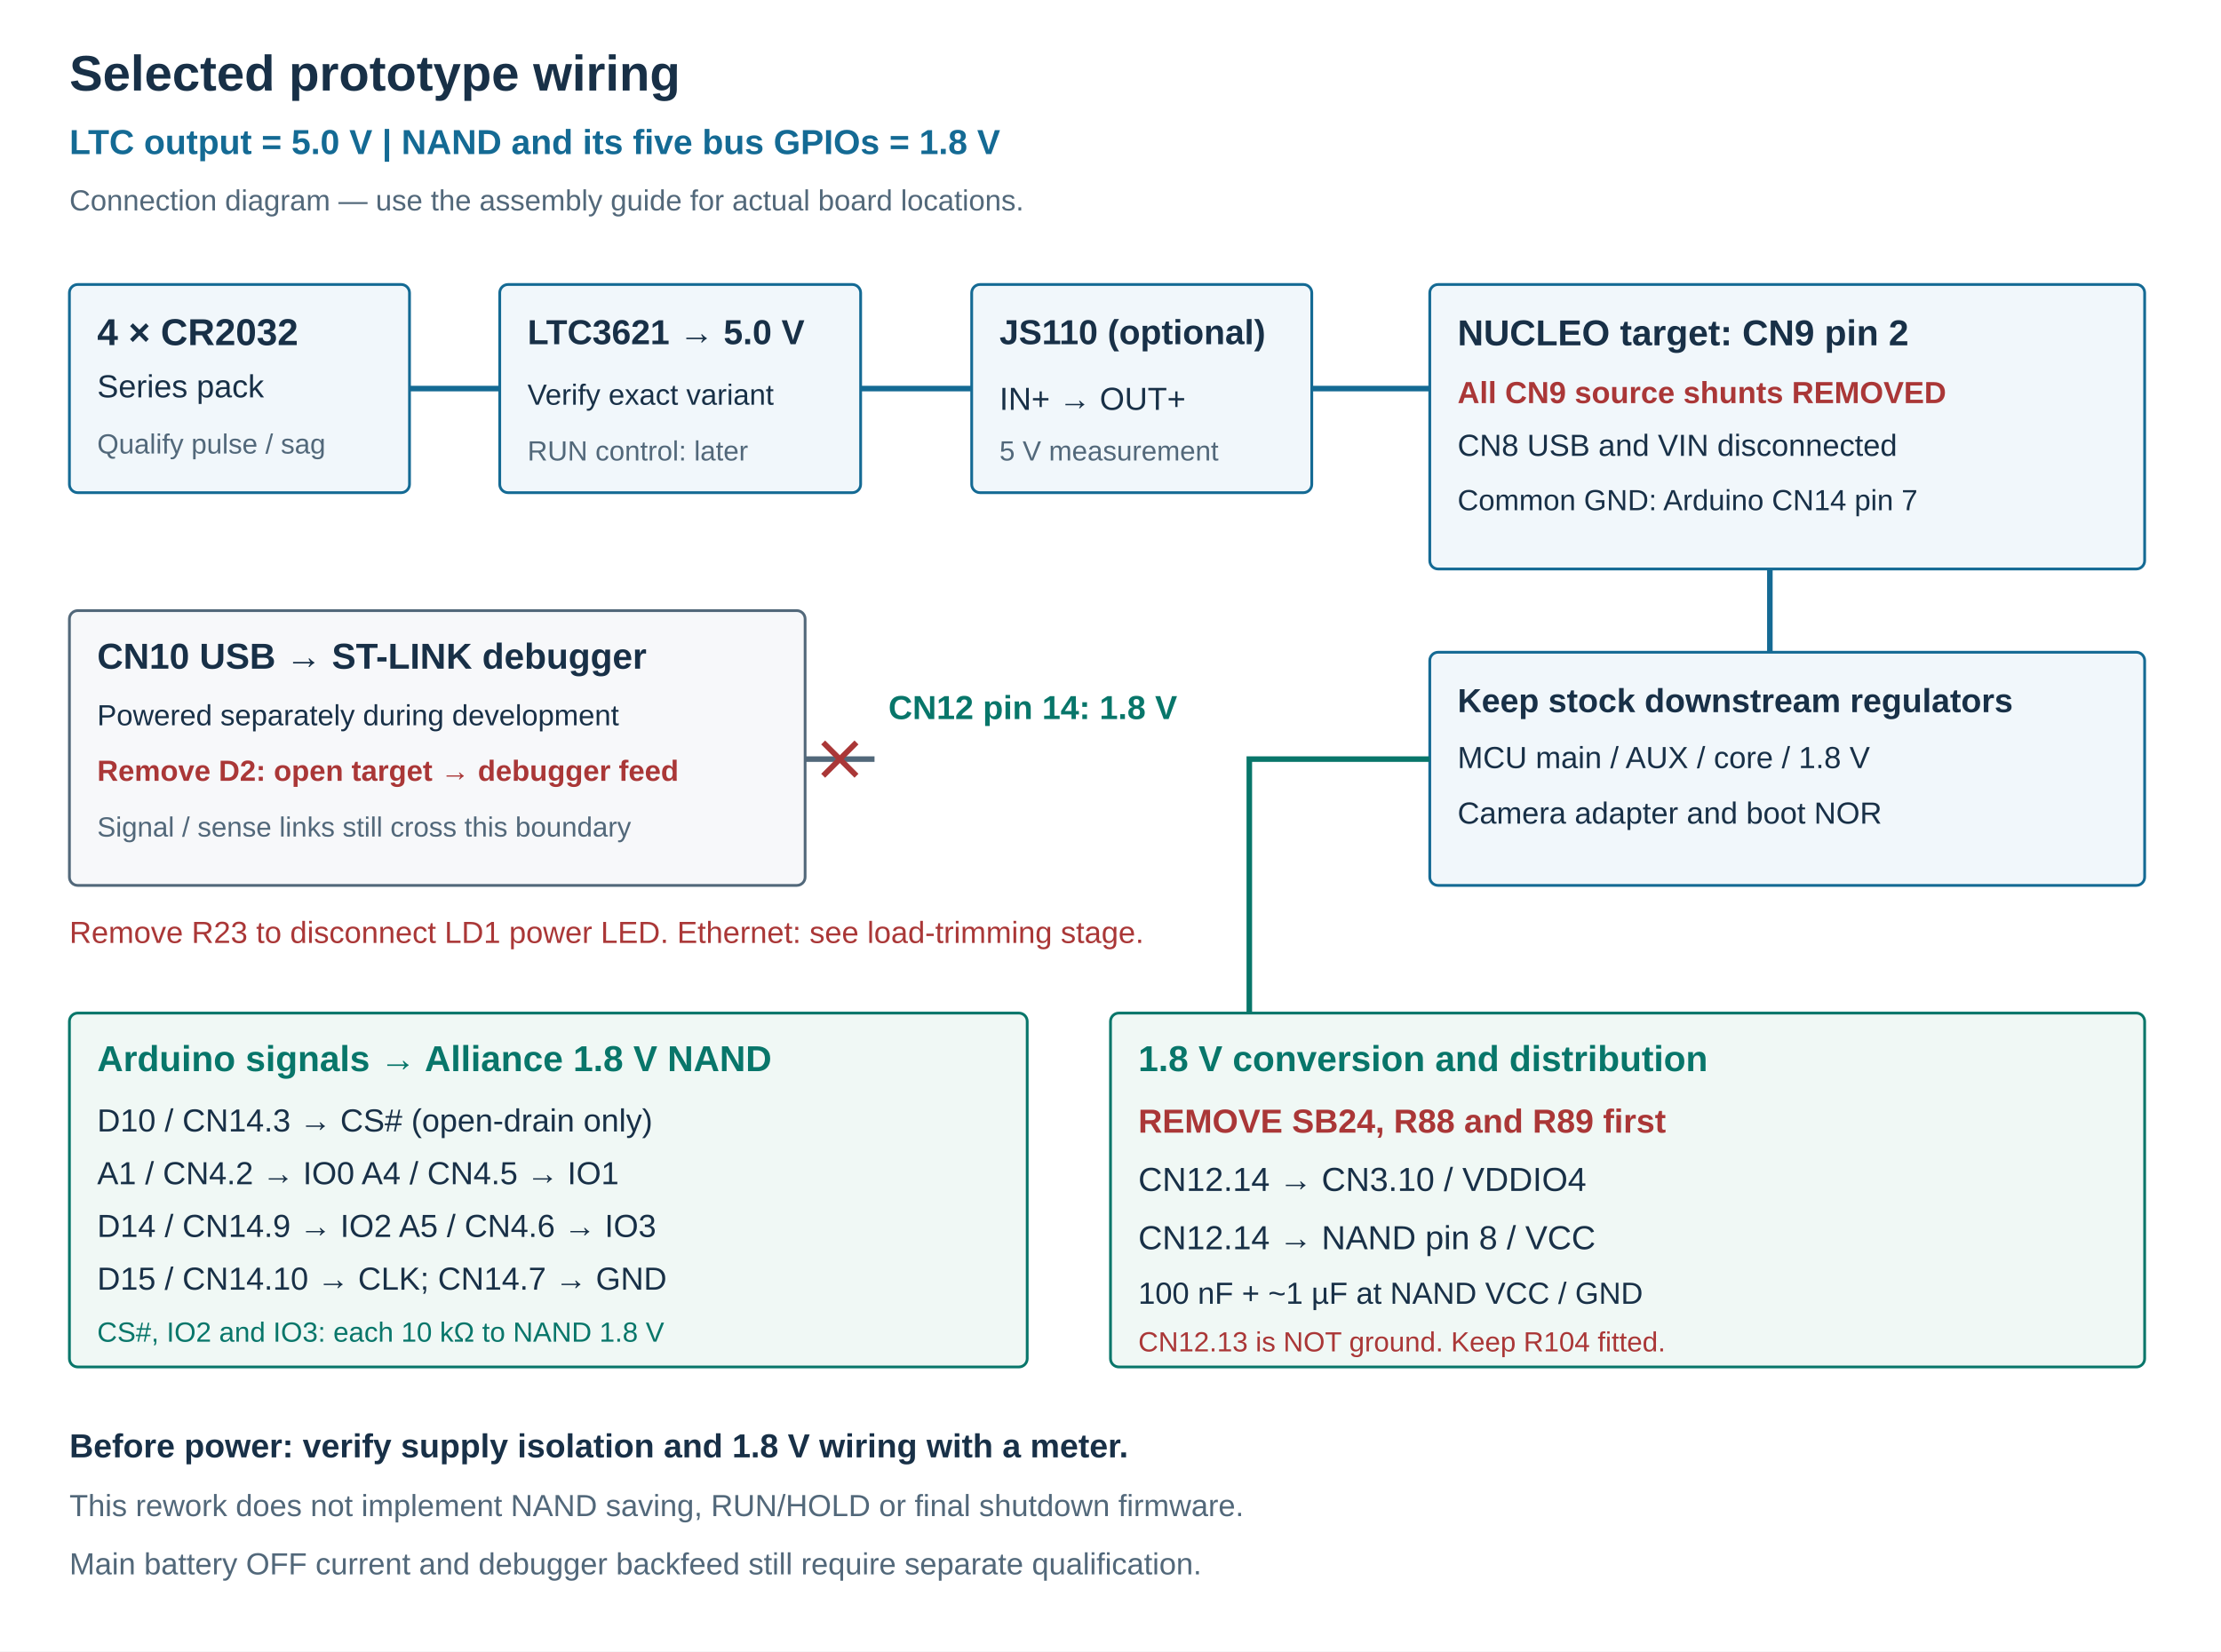
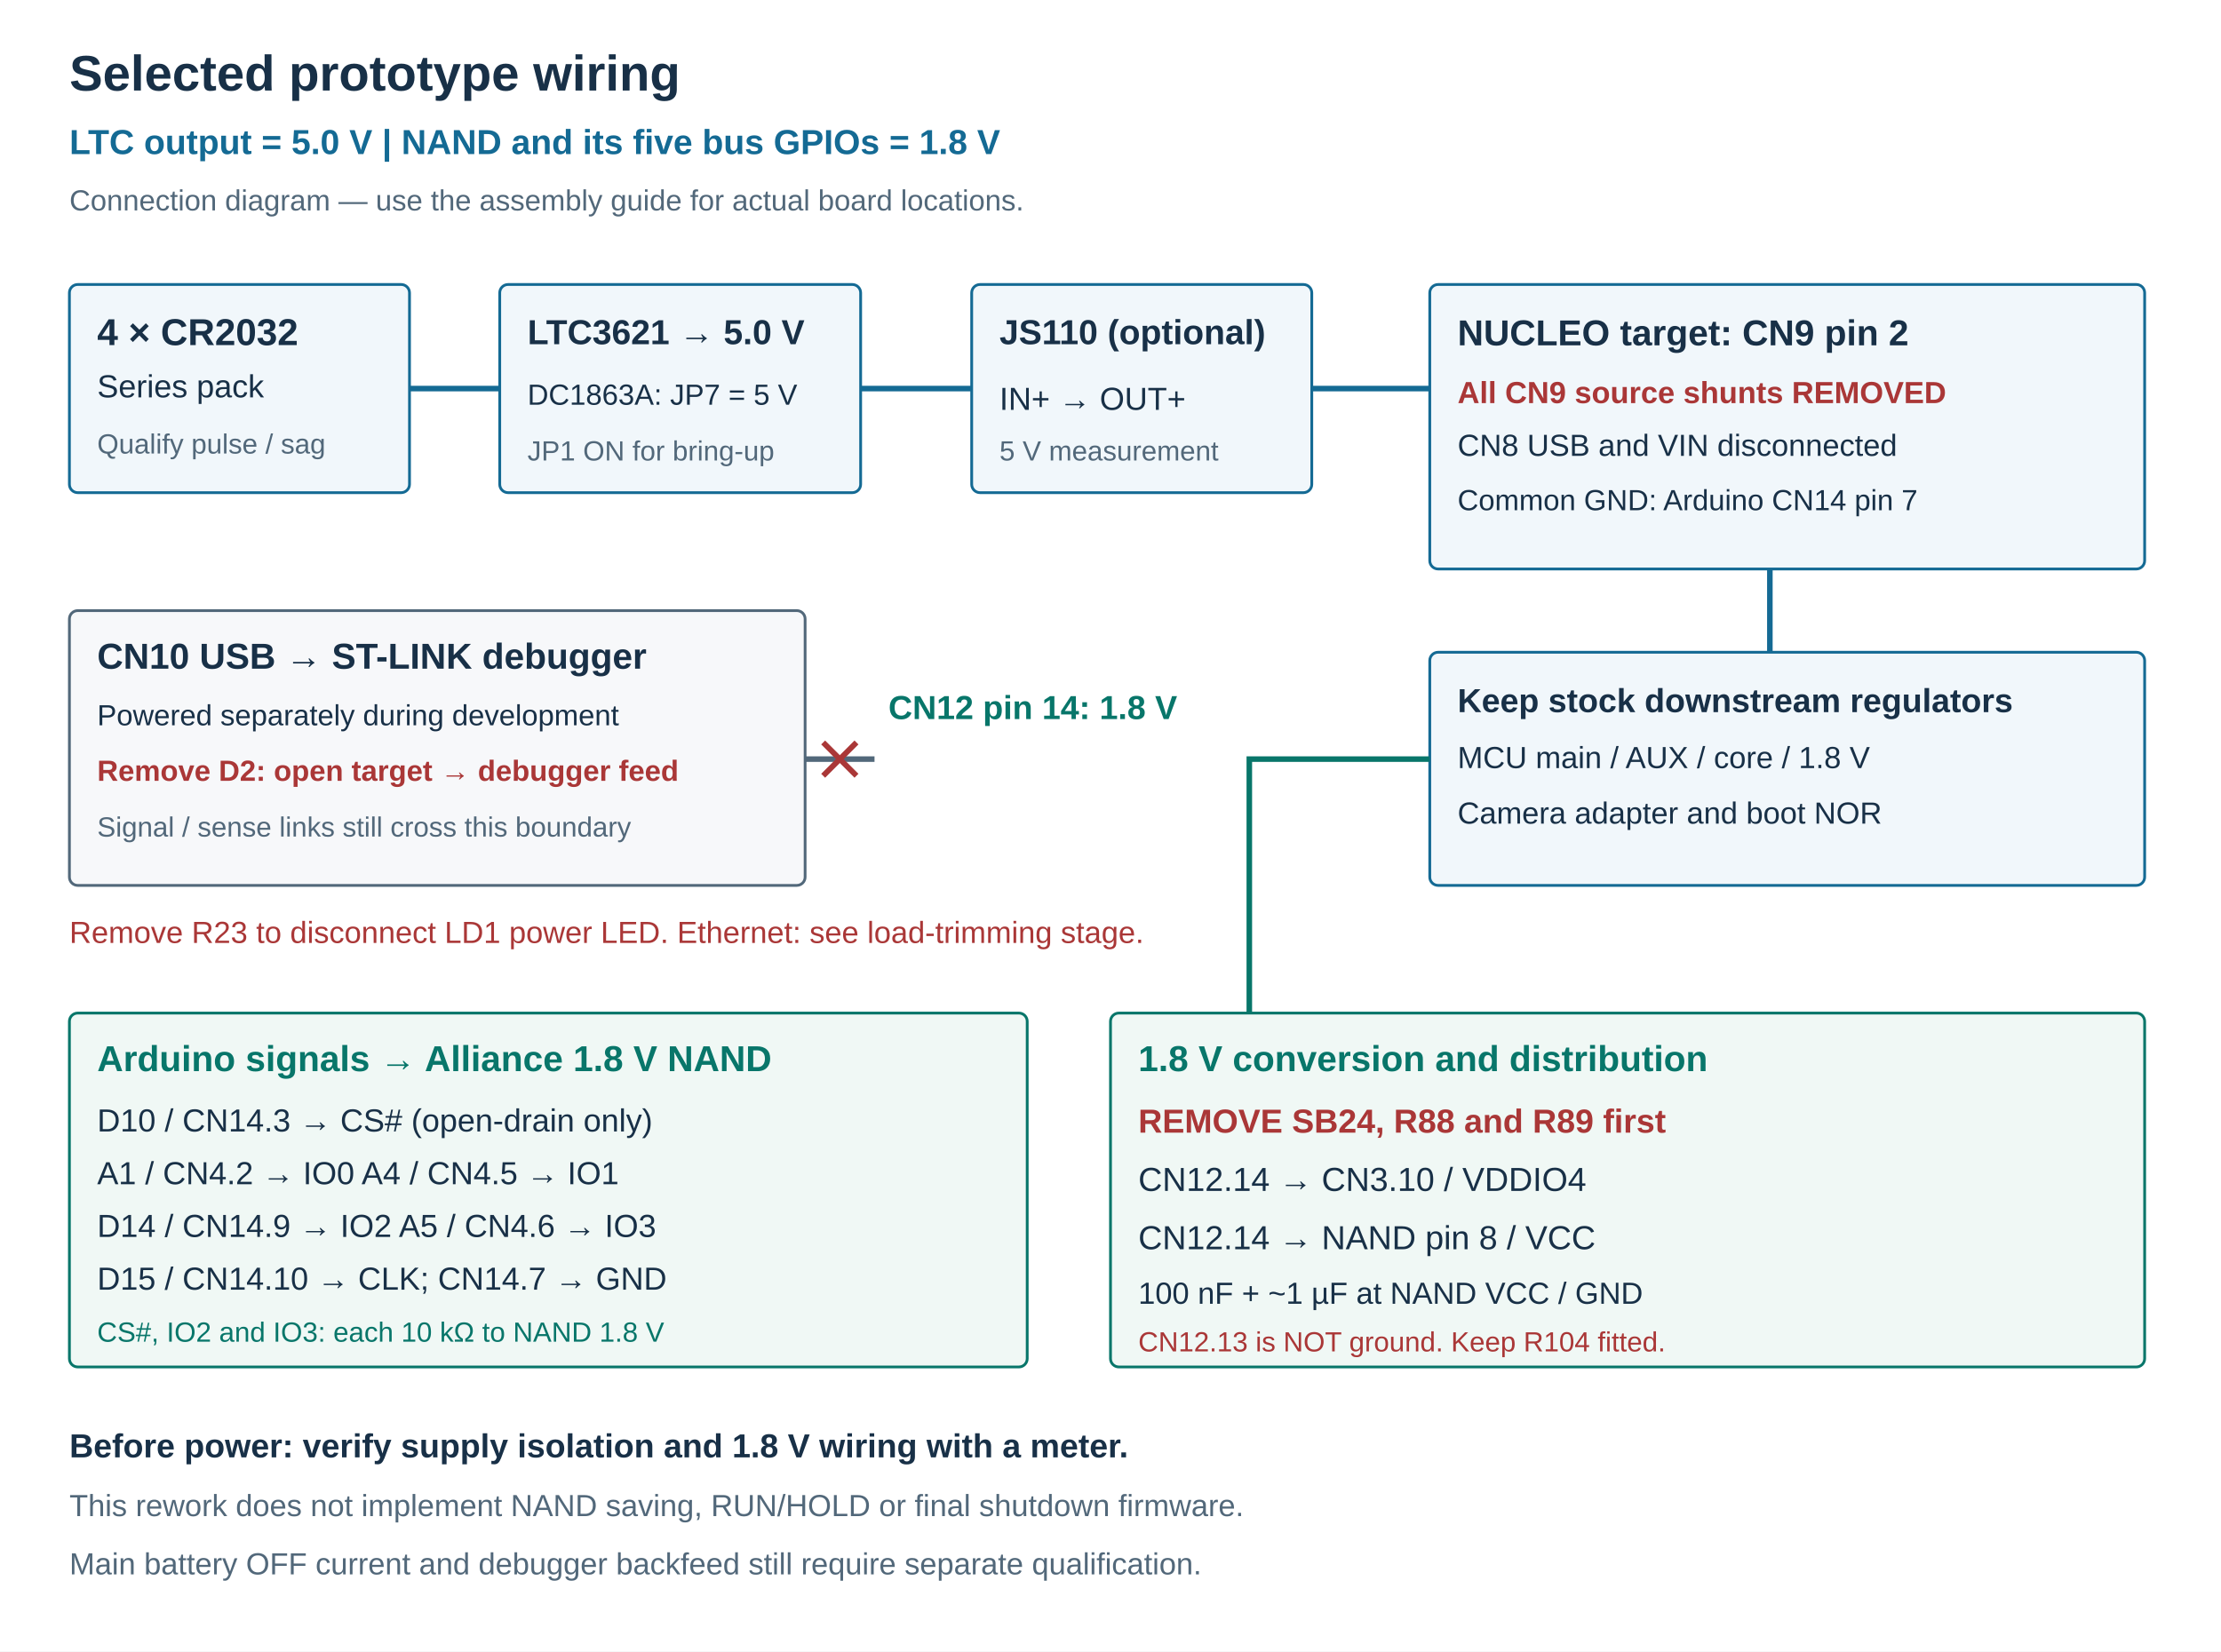
<svg xmlns="http://www.w3.org/2000/svg" width="1600" height="1190" viewBox="0 0 1600 1190">
  <rect width="100%" height="100%" fill="white" />
  <text x="50" y="65.24" font-family="Segoe UI,Arial,sans-serif" font-size="36" font-weight="700" fill="#183047">Selected prototype wiring</text>
  <text x="50" y="111.0" font-family="Segoe UI,Arial,sans-serif" font-size="25" font-weight="700" fill="#146a94">LTC output = 5.0 V  |  NAND and its five bus GPIOs = 1.8 V</text>
  <text x="50" y="151.64" font-family="Segoe UI,Arial,sans-serif" font-size="21" font-weight="400" fill="#52687a">Connection diagram — use the assembly guide for actual board locations.</text>
  <rect x="50" y="205" width="245" height="150" rx="6" fill="#f1f7fb" stroke="#146a94" stroke-width="2" />
  <text x="70" y="248.68" font-family="Segoe UI,Arial,sans-serif" font-size="27" font-weight="700" fill="#183047">4 × CR2032</text>
  <text x="70" y="286.32" font-family="Segoe UI,Arial,sans-serif" font-size="23" font-weight="400" fill="#183047">Series pack</text>
  <text x="70" y="326.8" font-family="Segoe UI,Arial,sans-serif" font-size="20" font-weight="400" fill="#52687a">Qualify pulse / sag</text>
  <polyline points="295,280 360,280" fill="none" stroke="#146a94" stroke-width="4" />
  <rect x="360" y="205" width="260" height="150" rx="6" fill="#f1f7fb" stroke="#146a94" stroke-width="2" />
  <text x="380" y="248.0" font-family="Segoe UI,Arial,sans-serif" font-size="25" font-weight="700" fill="#183047">LTC3621 → 5.0 V</text>
-   <text x="380" y="291.64" font-family="Segoe UI,Arial,sans-serif" font-size="21" font-weight="400" fill="#183047">Verify exact variant</text>
-   <text x="380" y="331.8" font-family="Segoe UI,Arial,sans-serif" font-size="20" font-weight="400" fill="#52687a">RUN control: later</text>
+   <text x="380" y="291.64" font-family="Segoe UI,Arial,sans-serif" font-size="21" font-weight="400" fill="#183047">DC1863A: JP7 = 5 V</text>
+   <text x="380" y="331.8" font-family="Segoe UI,Arial,sans-serif" font-size="20" font-weight="400" fill="#52687a">JP1 ON for bring-up</text>
  <polyline points="620,280 700,280" fill="none" stroke="#146a94" stroke-width="4" />
  <rect x="700" y="205" width="245" height="150" rx="6" fill="#f1f7fb" stroke="#146a94" stroke-width="2" />
  <text x="720" y="248.0" font-family="Segoe UI,Arial,sans-serif" font-size="25" font-weight="700" fill="#183047">JS110 (optional)</text>
  <text x="720" y="295.32" font-family="Segoe UI,Arial,sans-serif" font-size="23" font-weight="400" fill="#183047">IN+ → OUT+</text>
  <text x="720" y="331.8" font-family="Segoe UI,Arial,sans-serif" font-size="20" font-weight="400" fill="#52687a">5 V measurement</text>
  <polyline points="945,280 1030,280" fill="none" stroke="#146a94" stroke-width="4" />
  <rect x="1030" y="205" width="515" height="205" rx="6" fill="#f1f7fb" stroke="#146a94" stroke-width="2" />
  <text x="1050" y="248.84" font-family="Segoe UI,Arial,sans-serif" font-size="26" font-weight="700" fill="#183047">NUCLEO target: CN9 pin 2</text>
  <text x="1050" y="290.48" font-family="Segoe UI,Arial,sans-serif" font-size="22" font-weight="700" fill="#aa3737">All CN9 source shunts REMOVED</text>
  <text x="1050" y="328.48" font-family="Segoe UI,Arial,sans-serif" font-size="22" font-weight="400" fill="#183047">CN8 USB and VIN disconnected</text>
  <text x="1050" y="367.64" font-family="Segoe UI,Arial,sans-serif" font-size="21" font-weight="400" fill="#183047">Common GND: Arduino CN14 pin 7</text>
  <polyline points="1275,410 1275,470" fill="none" stroke="#146a94" stroke-width="4" />
  <rect x="1030" y="470" width="515" height="168" rx="6" fill="#f1f7fb" stroke="#146a94" stroke-width="2" />
  <text x="1050" y="513.16" font-family="Segoe UI,Arial,sans-serif" font-size="24" font-weight="700" fill="#183047">Keep stock downstream regulators</text>
  <text x="1050" y="553.48" font-family="Segoe UI,Arial,sans-serif" font-size="22" font-weight="400" fill="#183047">MCU main / AUX / core / 1.8 V</text>
  <text x="1050" y="593.48" font-family="Segoe UI,Arial,sans-serif" font-size="22" font-weight="400" fill="#183047">Camera adapter and boot NOR</text>
  <polyline points="1030,547 900,547 900,730" fill="none" stroke="#08766a" stroke-width="4" />
  <text x="640" y="518.16" font-family="Segoe UI,Arial,sans-serif" font-size="24" font-weight="700" fill="#08766a">CN12 pin 14: 1.8 V</text>
  <rect x="50" y="440" width="530" height="198" rx="6" fill="#f7f8fa" stroke="#52687a" stroke-width="2" />
  <text x="70" y="481.84" font-family="Segoe UI,Arial,sans-serif" font-size="26" font-weight="700" fill="#183047">CN10 USB → ST-LINK debugger</text>
  <text x="70" y="522.64" font-family="Segoe UI,Arial,sans-serif" font-size="21" font-weight="400" fill="#183047">Powered separately during development</text>
  <text x="70" y="562.64" font-family="Segoe UI,Arial,sans-serif" font-size="21" font-weight="700" fill="#aa3737">Remove D2: open target → debugger feed</text>
  <text x="70" y="602.8" font-family="Segoe UI,Arial,sans-serif" font-size="20" font-weight="400" fill="#52687a">Signal / sense links still cross this boundary</text>
  <polyline points="580,547 630,547" fill="none" stroke="#52687a" stroke-width="4" />
  <polyline points="593,535 617,559" fill="none" stroke="#aa3737" stroke-width="4" />
  <polyline points="593,559 617,535" fill="none" stroke="#aa3737" stroke-width="4" />
  <text x="50" y="679.48" font-family="Segoe UI,Arial,sans-serif" font-size="22" font-weight="400" fill="#aa3737">Remove R23 to disconnect LD1 power LED. Ethernet: see load-trimming stage.</text>
  <rect x="50" y="730" width="690" height="255" rx="6" fill="#f0f8f5" stroke="#08766a" stroke-width="2" />
  <text x="70" y="771.84" font-family="Segoe UI,Arial,sans-serif" font-size="26" font-weight="700" fill="#08766a">Arduino signals → Alliance 1.8 V NAND</text>
  <text x="70" y="815.32" font-family="Segoe UI,Arial,sans-serif" font-size="23" font-weight="400" fill="#183047">D10 / CN14.3 → CS# (open-drain only)</text>
  <text x="70" y="853.32" font-family="Segoe UI,Arial,sans-serif" font-size="23" font-weight="400" fill="#183047">A1 / CN4.2 → IO0       A4 / CN4.5 → IO1</text>
  <text x="70" y="891.32" font-family="Segoe UI,Arial,sans-serif" font-size="23" font-weight="400" fill="#183047">D14 / CN14.9 → IO2    A5 / CN4.6 → IO3</text>
  <text x="70" y="929.32" font-family="Segoe UI,Arial,sans-serif" font-size="23" font-weight="400" fill="#183047">D15 / CN14.10 → CLK; CN14.7 → GND</text>
  <text x="70" y="966.8" font-family="Segoe UI,Arial,sans-serif" font-size="20" font-weight="400" fill="#08766a">CS#, IO2 and IO3: each 10 kΩ to NAND 1.8 V</text>
  <rect x="800" y="730" width="745" height="255" rx="6" fill="#f0f8f5" stroke="#08766a" stroke-width="2" />
  <text x="820" y="771.84" font-family="Segoe UI,Arial,sans-serif" font-size="26" font-weight="700" fill="#08766a">1.8 V conversion and distribution</text>
  <text x="820" y="816.16" font-family="Segoe UI,Arial,sans-serif" font-size="24" font-weight="700" fill="#aa3737">REMOVE SB24, R88 and R89 first</text>
  <text x="820" y="858.16" font-family="Segoe UI,Arial,sans-serif" font-size="24" font-weight="400" fill="#183047">CN12.14 → CN3.10 / VDDIO4</text>
  <text x="820" y="900.16" font-family="Segoe UI,Arial,sans-serif" font-size="24" font-weight="400" fill="#183047">CN12.14 → NAND pin 8 / VCC</text>
  <text x="820" y="939.48" font-family="Segoe UI,Arial,sans-serif" font-size="22" font-weight="400" fill="#183047">100 nF + ~1 µF at NAND VCC / GND</text>
  <text x="820" y="973.8" font-family="Segoe UI,Arial,sans-serif" font-size="20" font-weight="400" fill="#aa3737">CN12.13 is NOT ground. Keep R104 fitted.</text>
  <text x="50" y="1050.16" font-family="Segoe UI,Arial,sans-serif" font-size="24" font-weight="700" fill="#183047">Before power: verify supply isolation and 1.8 V wiring with a meter.</text>
  <text x="50" y="1092.48" font-family="Segoe UI,Arial,sans-serif" font-size="22" font-weight="400" fill="#52687a">This rework does not implement NAND saving, RUN/HOLD or final shutdown firmware.</text>
  <text x="50" y="1134.48" font-family="Segoe UI,Arial,sans-serif" font-size="22" font-weight="400" fill="#52687a">Main battery OFF current and debugger backfeed still require separate qualification.</text>
</svg>
